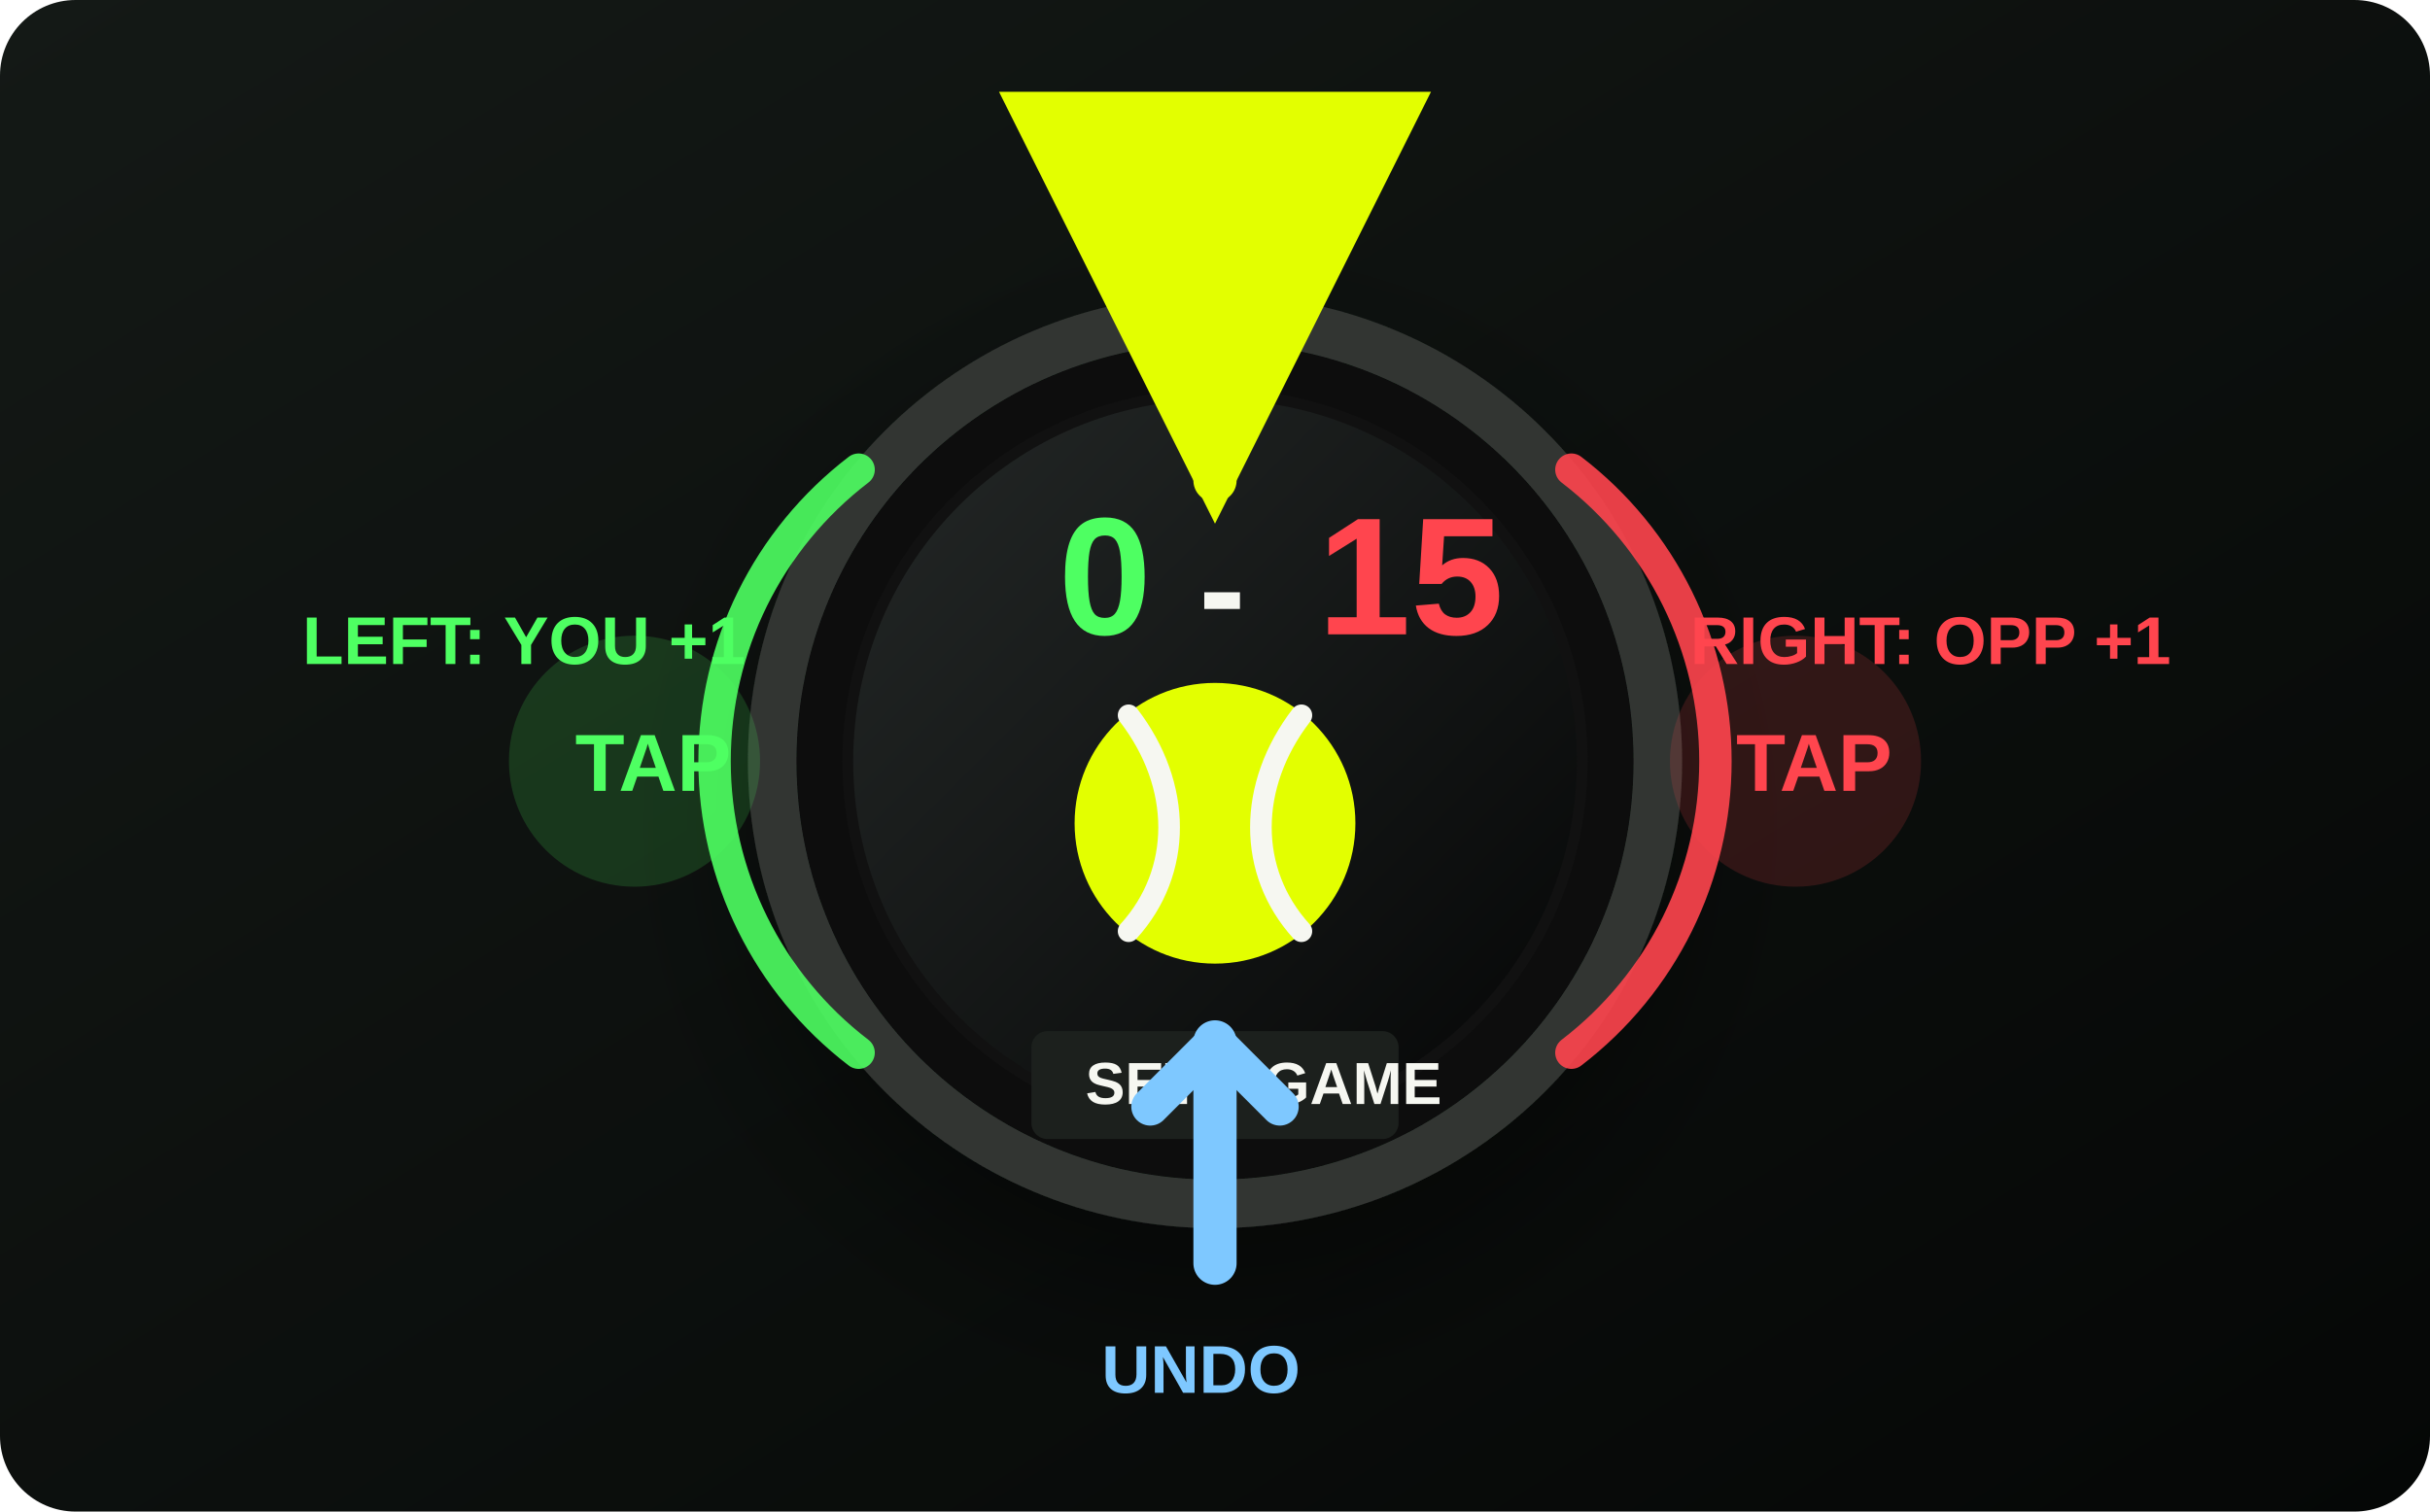
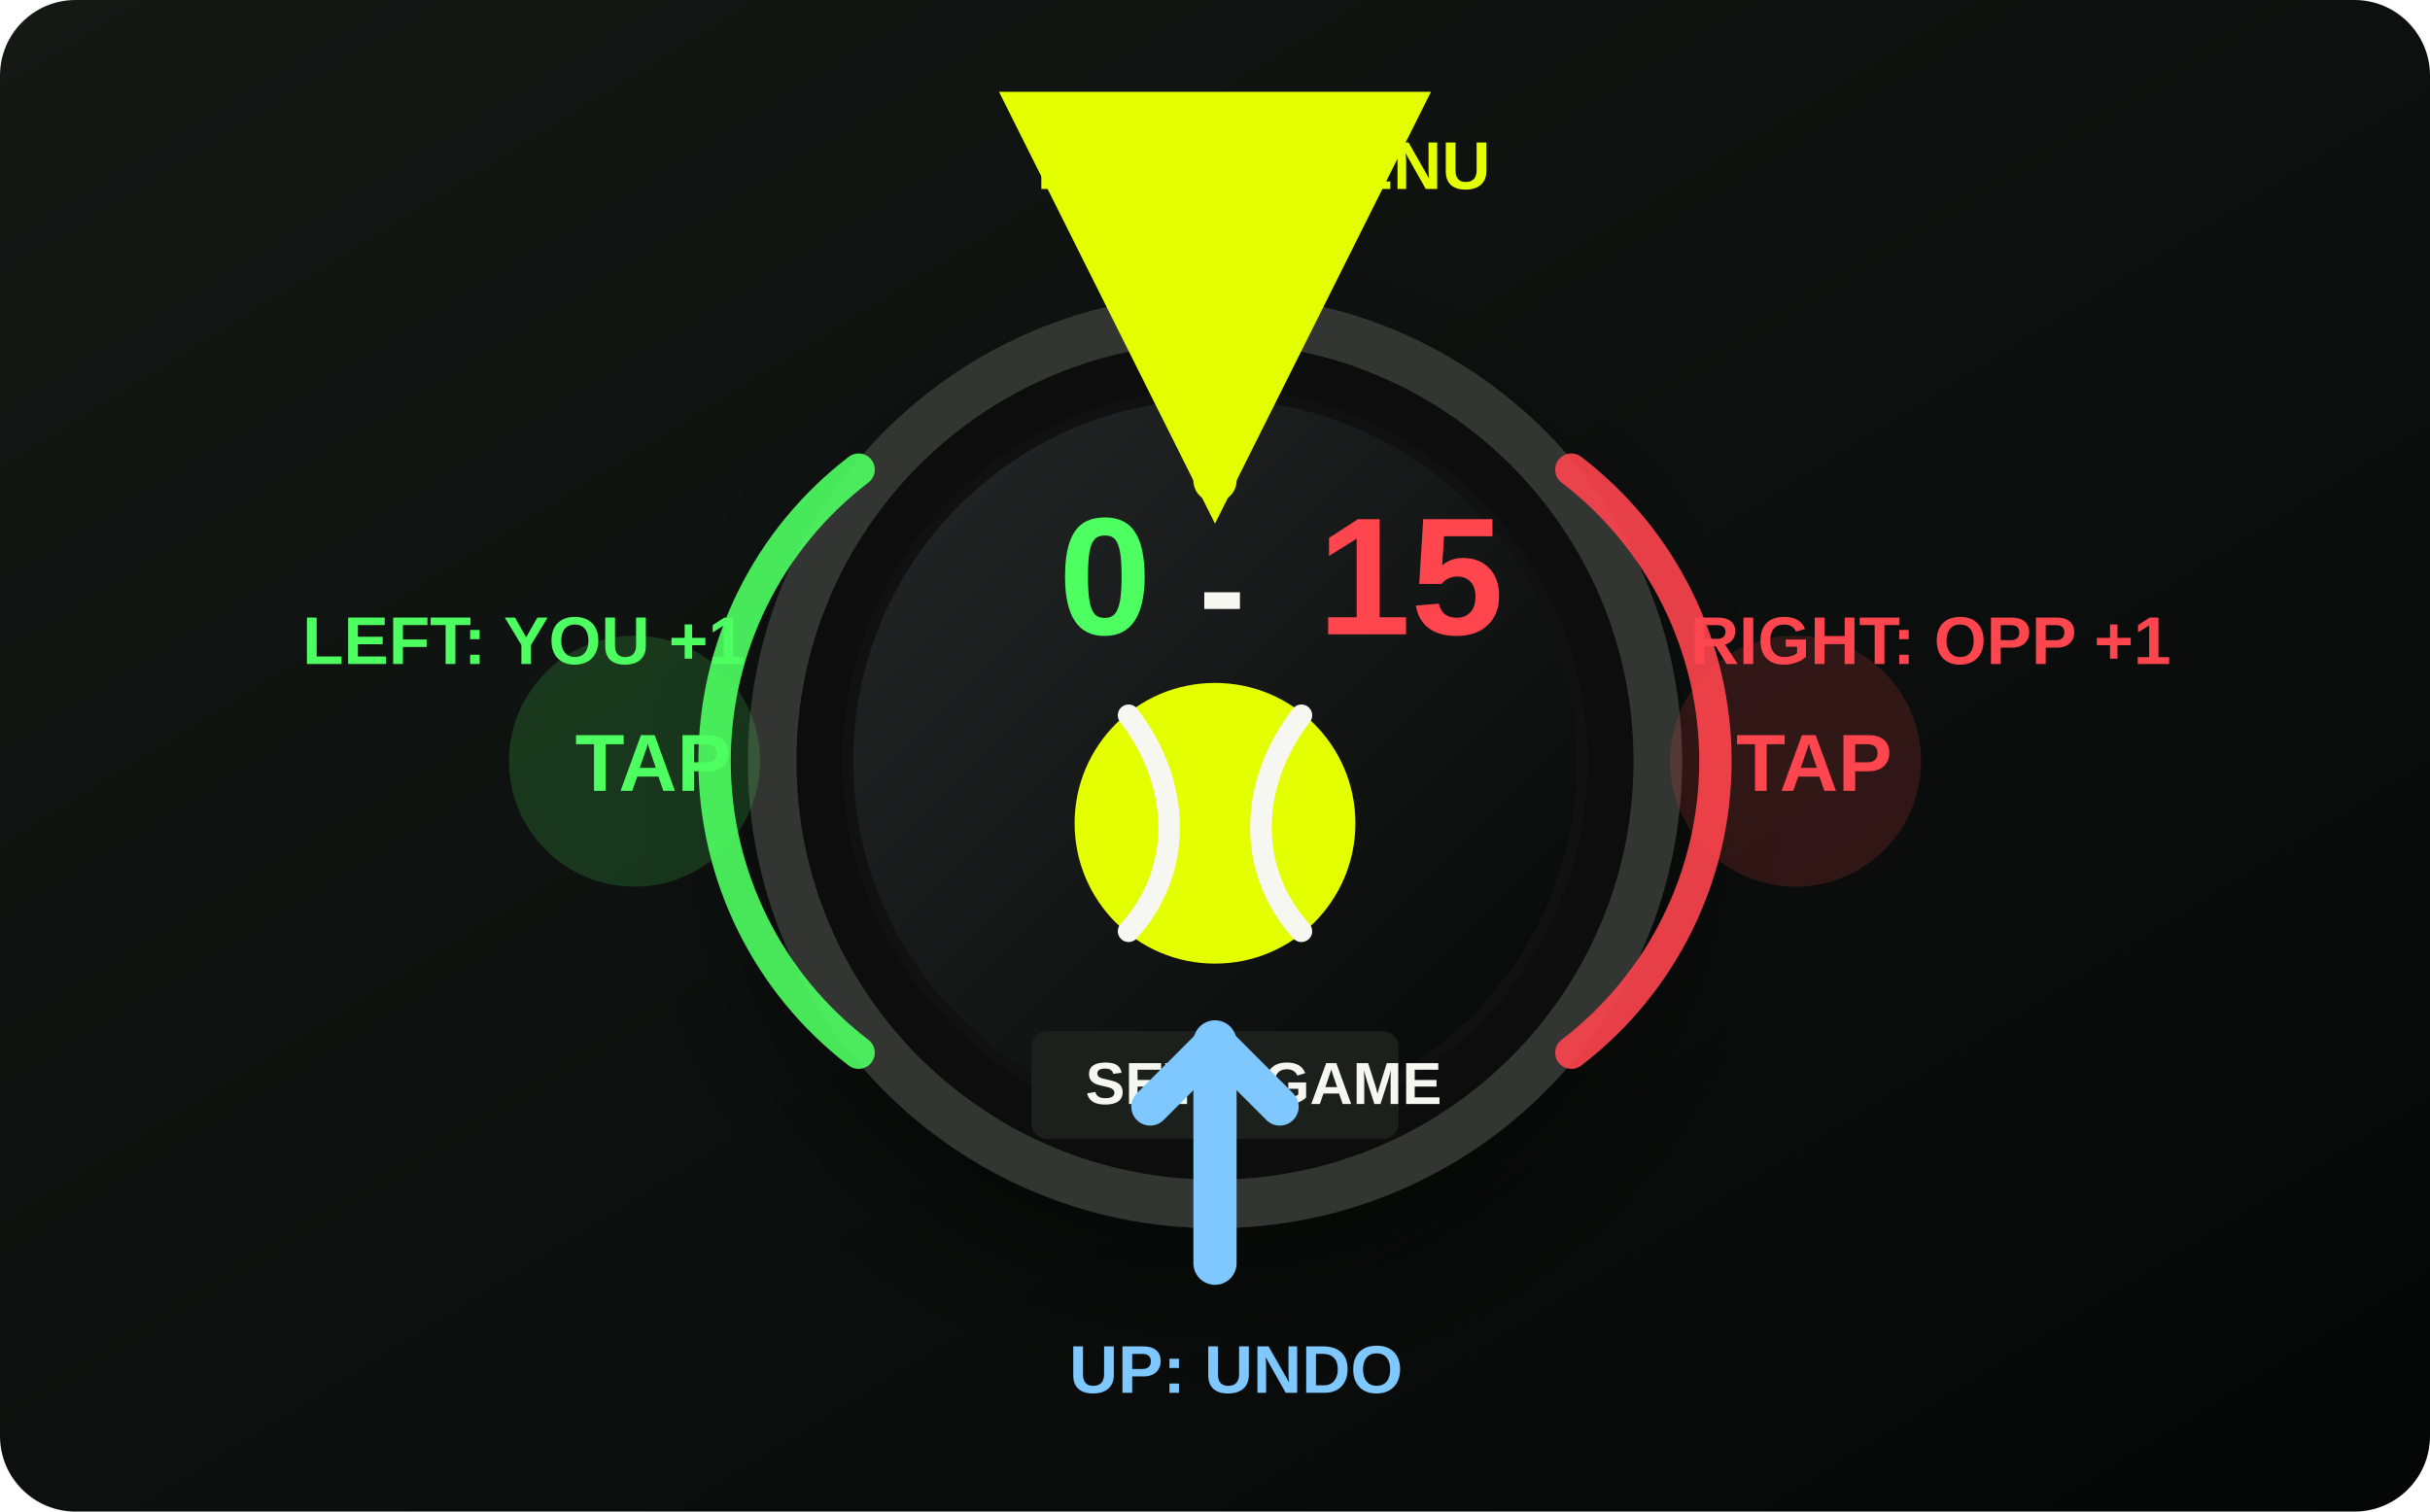
<svg xmlns="http://www.w3.org/2000/svg" viewBox="0 0 900 560" role="img" aria-labelledby="title desc">
  <defs>
    <linearGradient id="bg" x1="0" y1="0" x2="1" y2="1">
      <stop offset="0" stop-color="#141916" />
      <stop offset="1" stop-color="#050706" />
    </linearGradient>
    <linearGradient id="screen" x1="0" y1="0" x2="1" y2="1">
      <stop offset="0" stop-color="#242827" />
      <stop offset="1" stop-color="#050606" />
    </linearGradient>
    <filter id="shadow" x="-20%" y="-20%" width="140%" height="140%">
      <feDropShadow dx="0" dy="24" stdDeviation="28" flood-color="#000000" flood-opacity="0.45" />
    </filter>
    <marker id="arrowYellow" viewBox="0 0 12 12" refX="10" refY="6" markerWidth="12" markerHeight="12" orient="auto">
      <path d="M1 1 L11 6 L1 11 Z" fill="#e3ff00" />
    </marker>
  </defs>
  <rect width="900" height="560" rx="28" fill="url(#bg)" />
  <circle cx="450" cy="282" r="164" fill="#090a09" stroke="#303632" stroke-width="18" filter="url(#shadow)" />
  <circle cx="450" cy="282" r="136" fill="url(#screen)" stroke="#111" stroke-width="4" />
  <text x="392" y="235" fill="#4eff62" font-family="Segoe UI, Arial, sans-serif" font-size="62" font-weight="900">0</text>
  <text x="444" y="236" fill="#f6f7f1" font-family="Segoe UI, Arial, sans-serif" font-size="52" font-weight="900">-</text>
  <text x="488" y="235" fill="#ff454e" font-family="Segoe UI, Arial, sans-serif" font-size="62" font-weight="900">15</text>
  <circle cx="450" cy="305" r="52" fill="#e3ff00" />
  <path d="M418 265 C438 291 438 323 418 345" fill="none" stroke="#f6f7f1" stroke-width="8" stroke-linecap="round" />
  <path d="M482 265 C462 291 462 323 482 345" fill="none" stroke="#f6f7f1" stroke-width="8" stroke-linecap="round" />
  <rect x="382" y="382" width="136" height="40" rx="6" fill="#1c201d" />
  <text x="402" y="409" fill="#f6f7f1" font-family="Segoe UI, Arial, sans-serif" font-size="22" font-weight="800">SET</text>
  <text x="468" y="409" fill="#f6f7f1" font-family="Segoe UI, Arial, sans-serif" font-size="22" font-weight="800">GAME</text>
  <path d="M318 174 A136 136 0 0 0 318 390" fill="none" stroke="#4eff62" stroke-width="12" stroke-linecap="round" opacity="0.9" />
  <path d="M582 174 A136 136 0 0 1 582 390" fill="none" stroke="#ff454e" stroke-width="12" stroke-linecap="round" opacity="0.9" />
  <circle cx="235" cy="282" r="44" fill="#4eff62" opacity="0.16" stroke="#4eff62" stroke-width="5" />
  <circle cx="665" cy="282" r="44" fill="#ff454e" opacity="0.16" stroke="#ff454e" stroke-width="5" />
  <text x="213" y="293" fill="#4eff62" font-family="Segoe UI, Arial, sans-serif" font-size="30" font-weight="900">TAP</text>
  <text x="643" y="293" fill="#ff454e" font-family="Segoe UI, Arial, sans-serif" font-size="30" font-weight="900">TAP</text>
  <path d="M450 92 V178" fill="none" stroke="#e3ff00" stroke-width="16" stroke-linecap="round" marker-end="url(#arrowYellow)" />
  <path d="M450 468 V386" fill="none" stroke="#7ec8ff" stroke-width="16" stroke-linecap="round" />
  <path d="M450 386 L426 410 M450 386 L474 410" fill="none" stroke="#7ec8ff" stroke-width="14" stroke-linecap="round" />
  <g font-family="Segoe UI, Arial, sans-serif" font-weight="800">
    <text x="112" y="246" fill="#4eff62" font-size="25">LEFT: YOU +1</text>
    <text x="626" y="246" fill="#ff454e" font-size="25">RIGHT: OPP +1</text>
-     <text x="408" y="70" fill="#e3ff00" font-size="25">MENU</text>
-     <text x="408" y="516" fill="#7ec8ff" font-size="25">UNDO</text>
+     <text x="384" y="70" fill="#e3ff00" font-size="25">DOWN: MENU</text>
+     <text x="396" y="516" fill="#7ec8ff" font-size="25">UP: UNDO</text>
  </g>
</svg>
